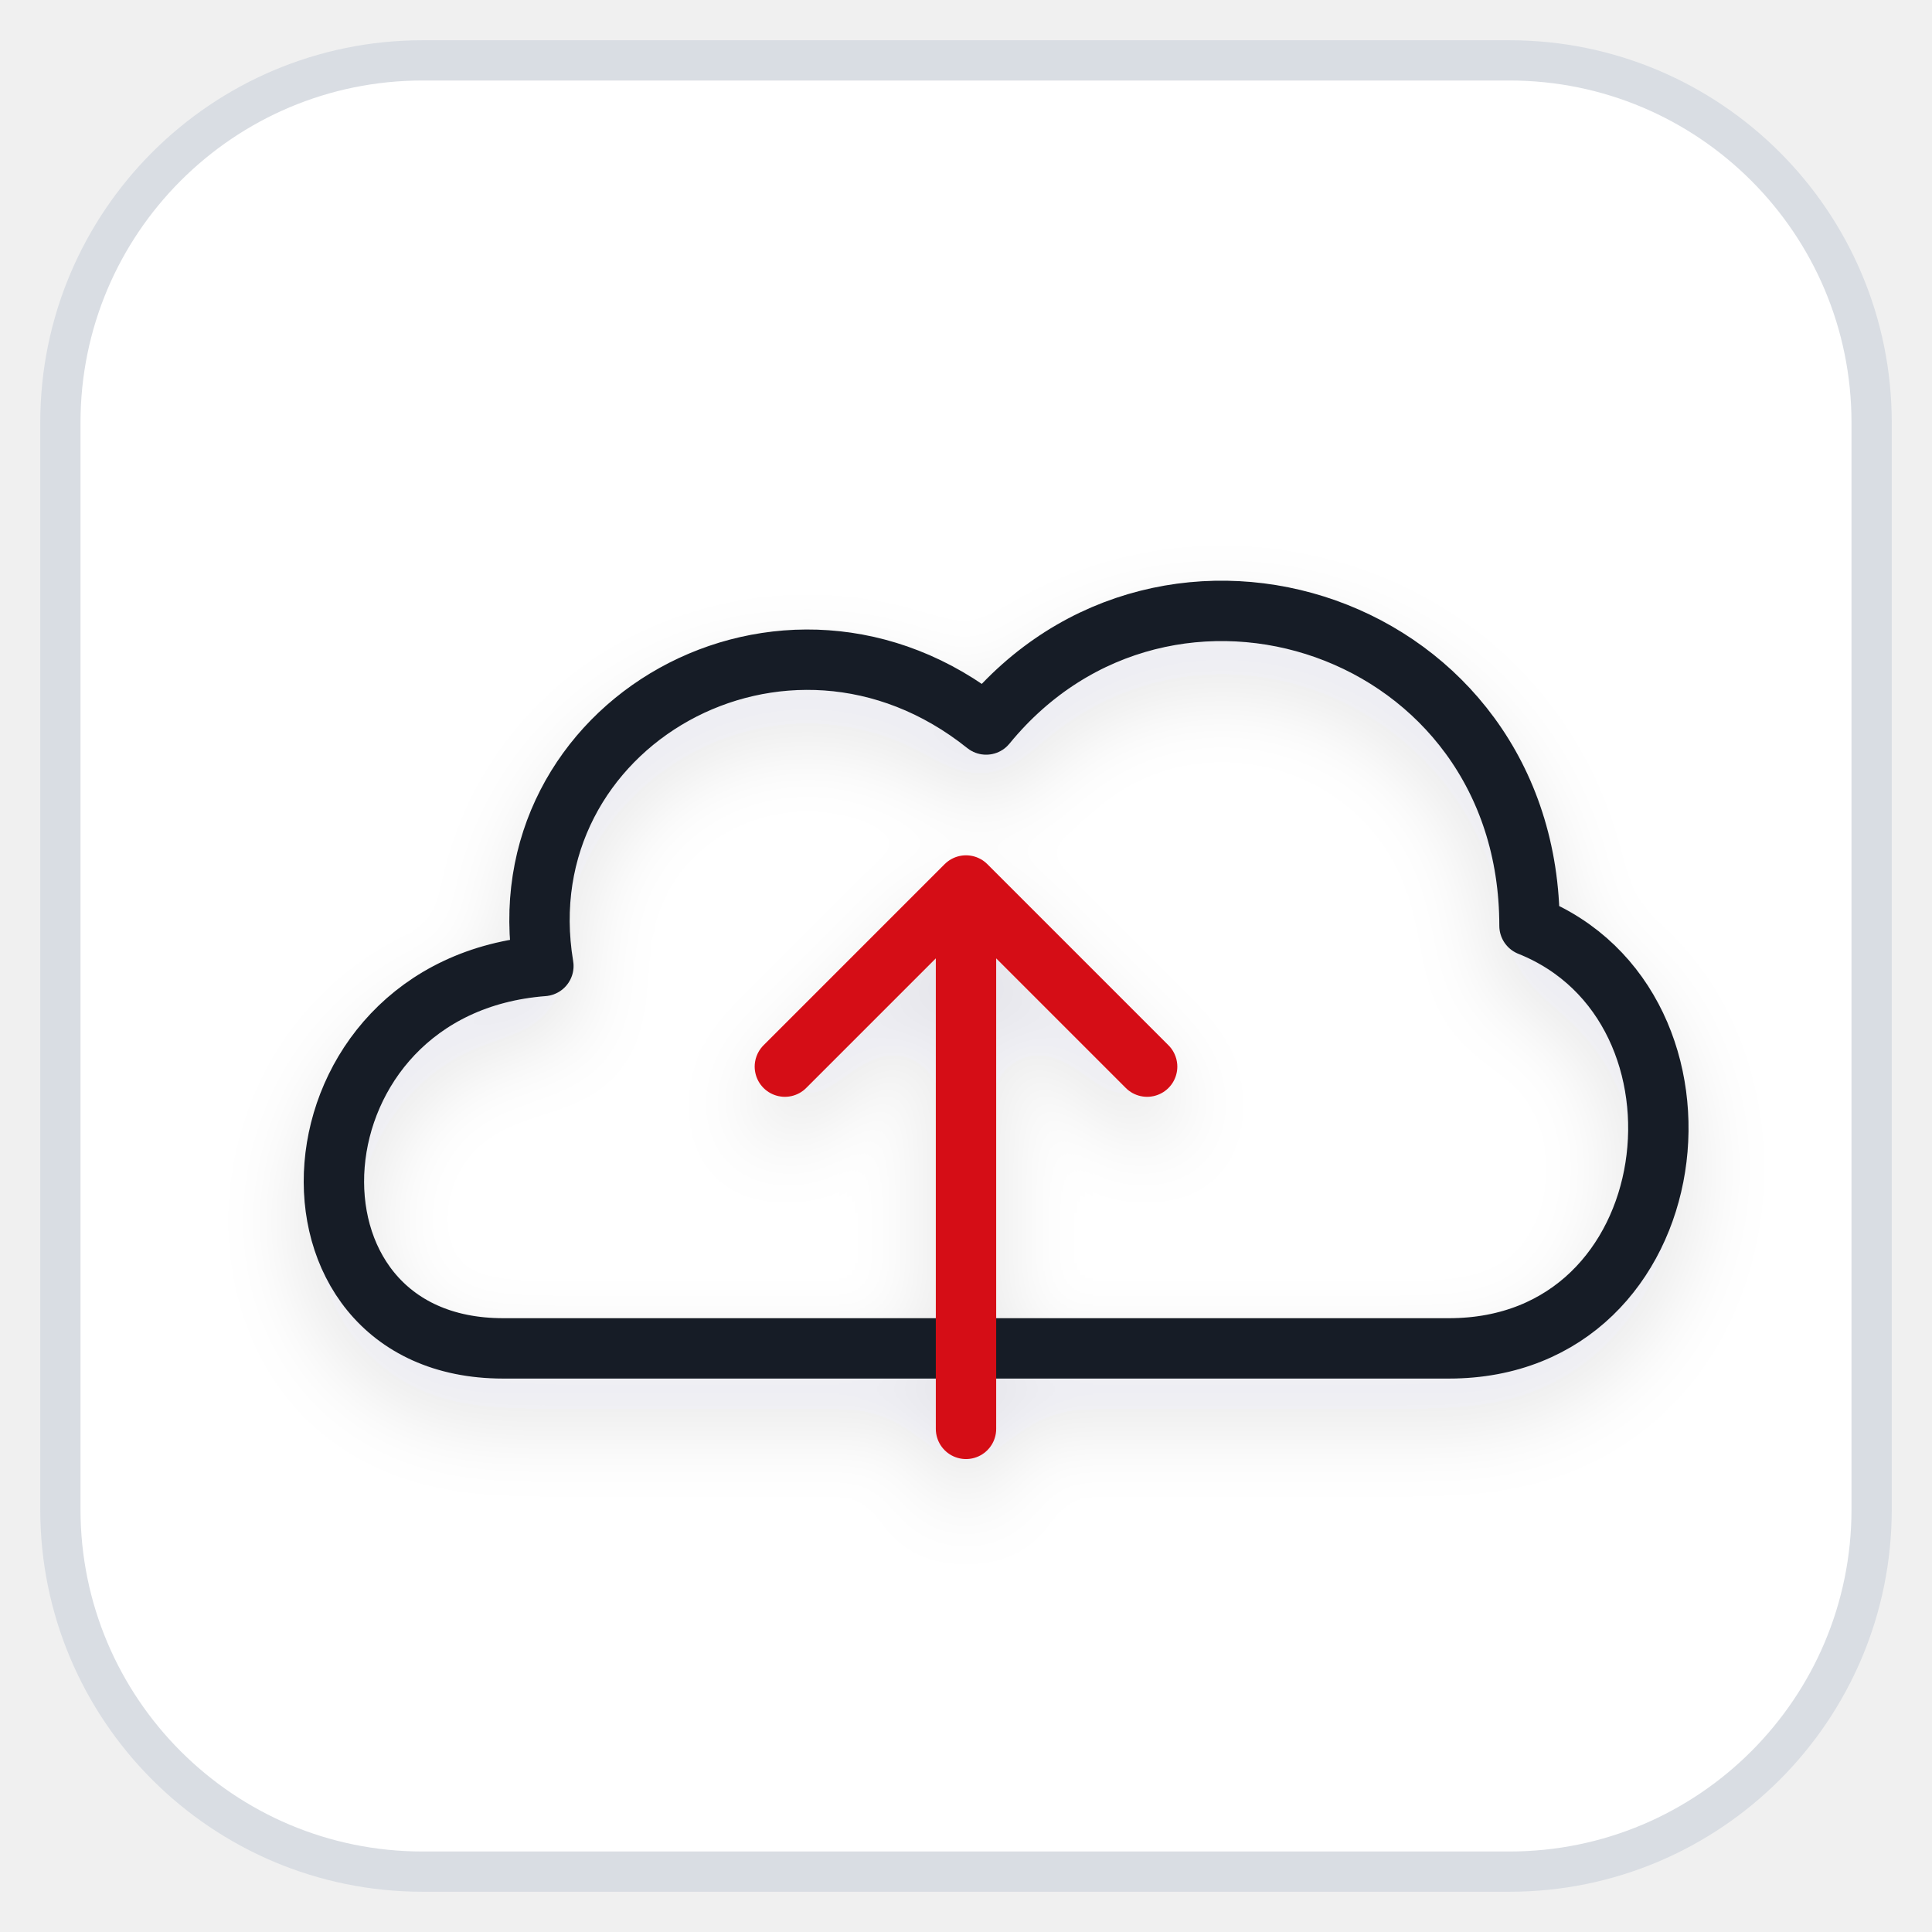
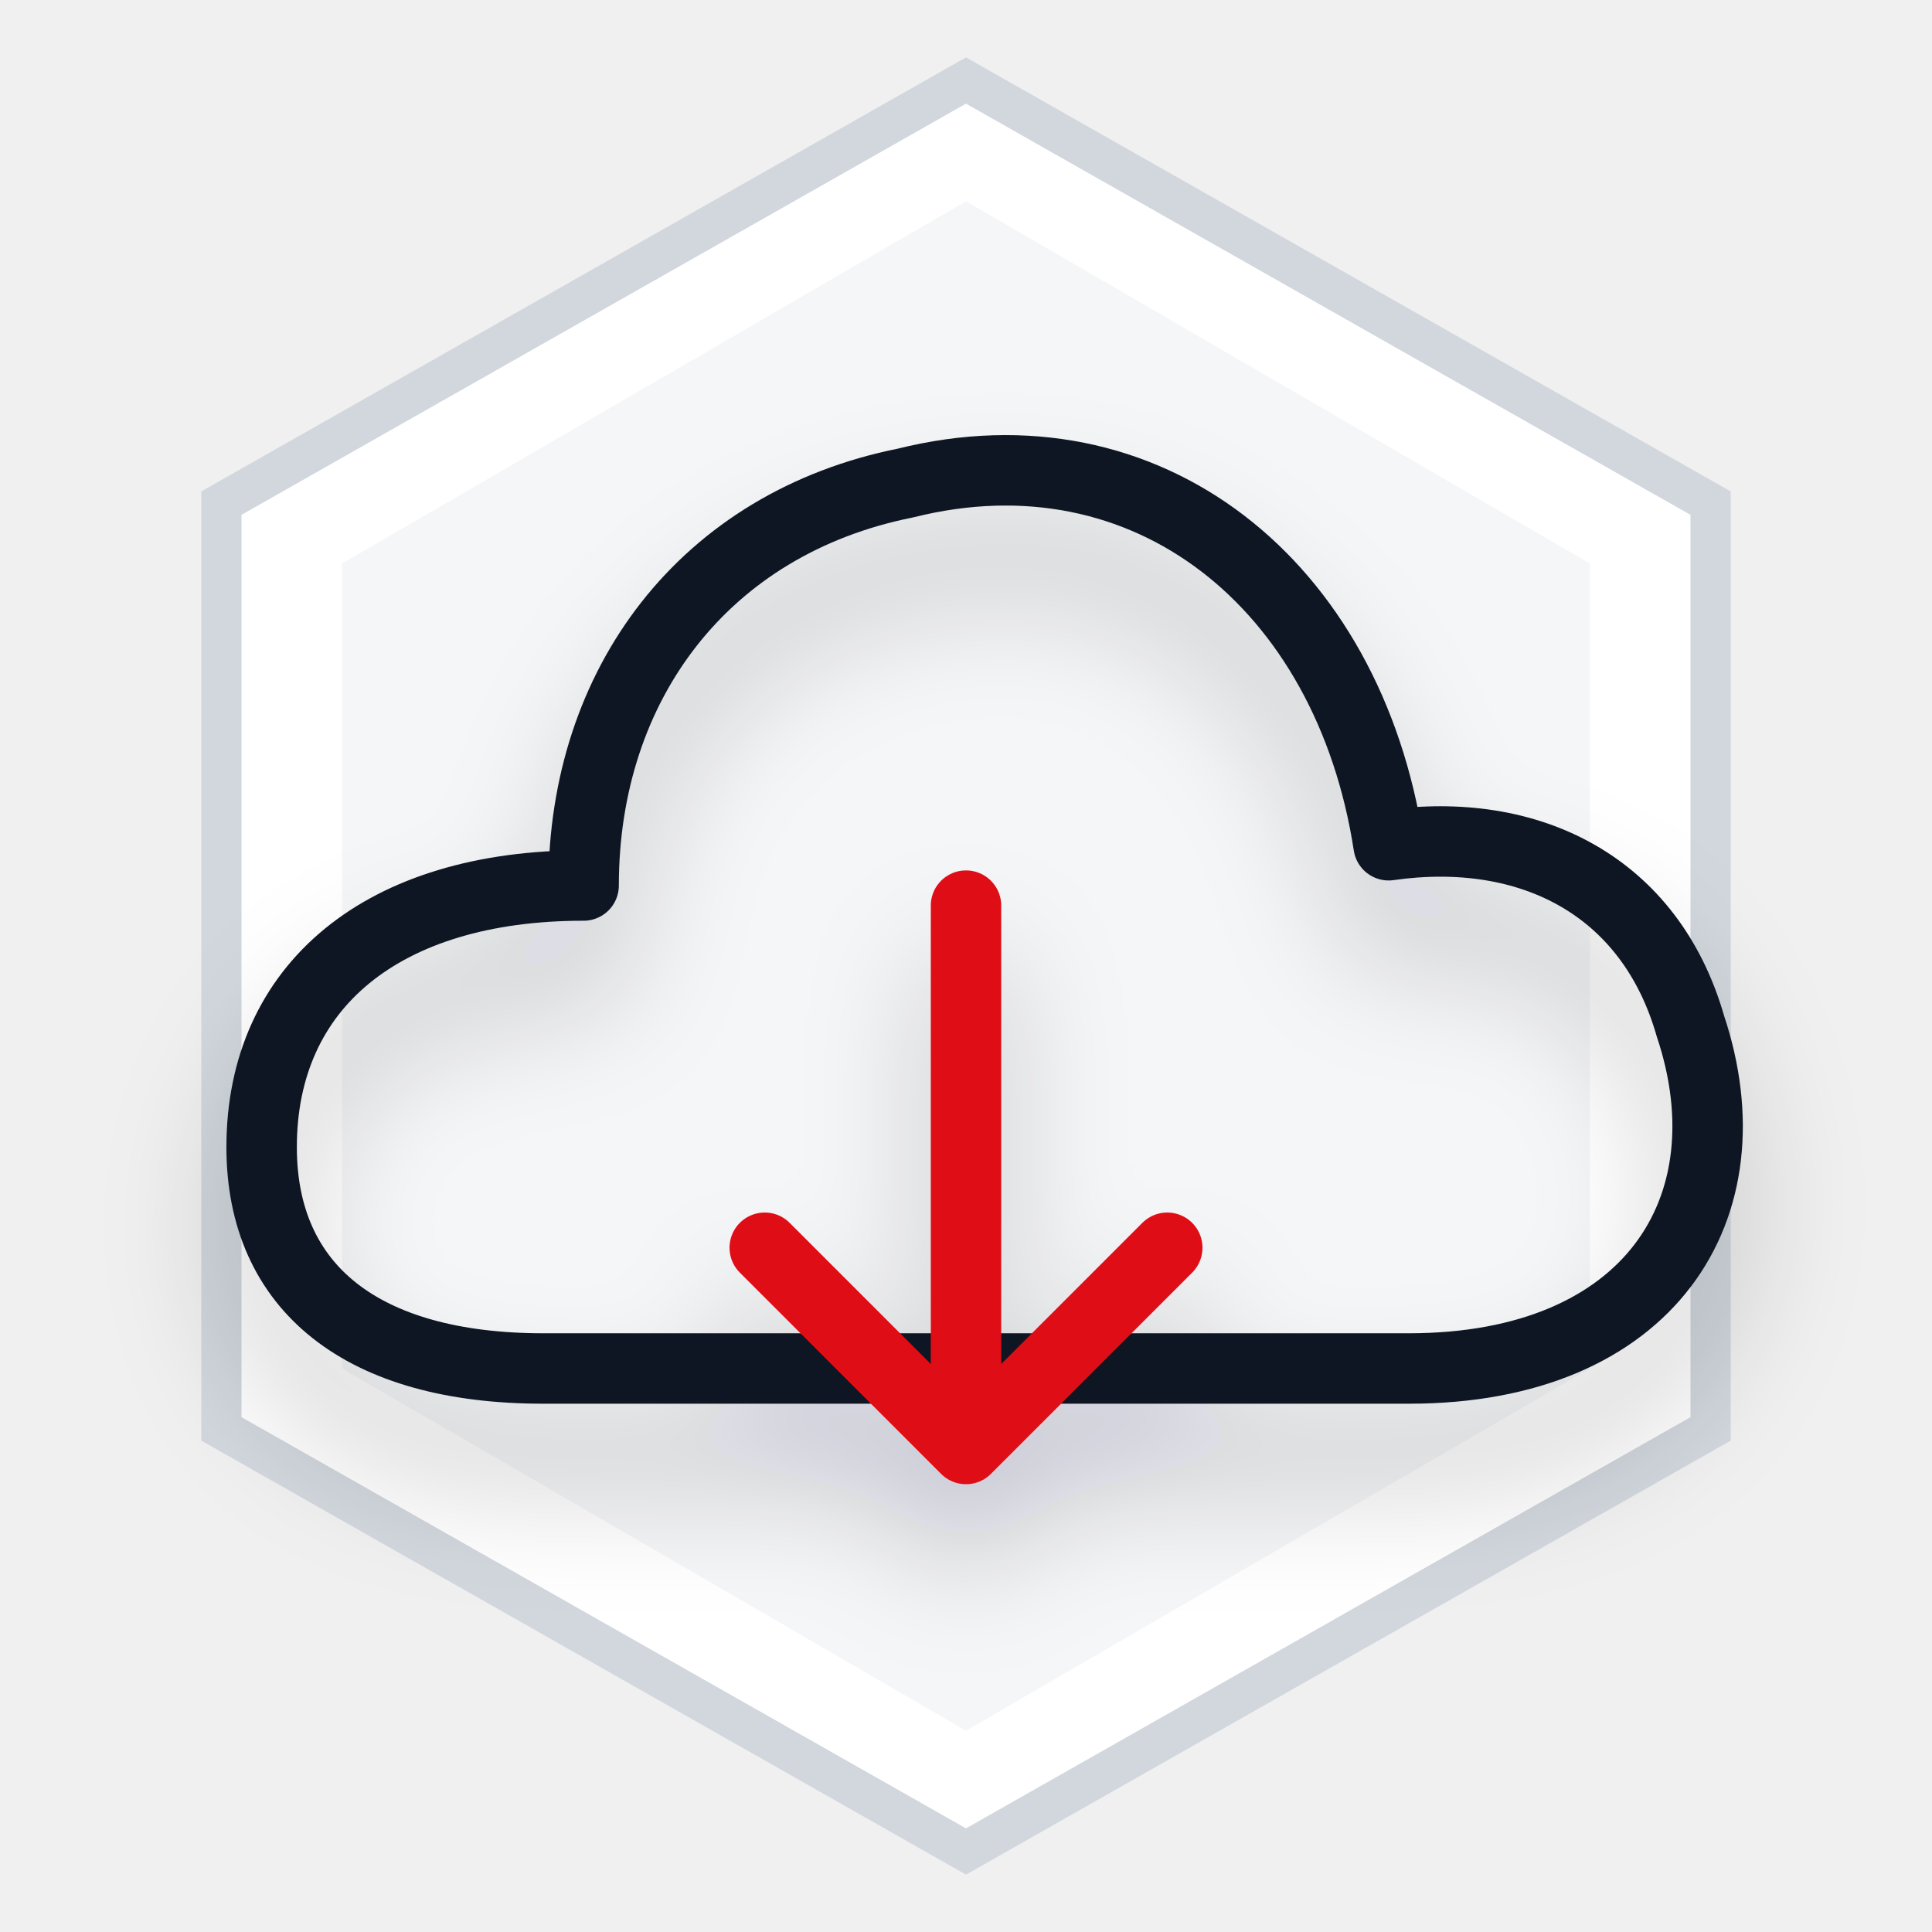
- <svg xmlns="http://www.w3.org/2000/svg" viewBox="0 0 96 96">
+ <svg xmlns="http://www.w3.org/2000/svg" viewBox="0 0 96 96" fill="none">
  <defs>
-     <filter id="s" x="-20%" y="-20%" width="140%" height="140%">
-       <feDropShadow dx="0" dy="2" stdDeviation="2" flood-color="#17202b" flood-opacity=".12" />
+     <filter id="shadow" x="-25%" y="-25%" width="150%" height="165%">
+       <feDropShadow dx="0" dy="4" stdDeviation="3" flood-color="#111720" flood-opacity=".2" />
    </filter>
  </defs>
-   <rect x="3" y="3" width="90" height="90" rx="18" fill="#fff" stroke="#d9dde3" stroke-width="2" />
-   <g fill="none" stroke="#171c25" stroke-width="3" stroke-linecap="round" stroke-linejoin="round" filter="url(#s)">
-     <path d="M25 67h47c12 0 14-17 4-21 0-15-18-21-27-10-10-8-24 0-22 12-13 1-14 19-2 19z" />
-     <path class="accent" d="M48 44v27M39 53l9-9 9 9" />
+   <path d="M48 4 85 25v46L48 92 11 71V25L48 4Z" fill="#fff" stroke="#D2D7DE" stroke-width="2" />
+   <path d="M48 10 79 28v40L48 86 17 68V28L48 10Z" fill="#F5F6F8" />
+   <g filter="url(#shadow)" stroke="#111720" stroke-width="3.5" stroke-linecap="round" stroke-linejoin="round">
+     <path d="M27 68h43c12 0 17-8 14-17-2-7-8-10-15-9-2-13-12-21-24-18-10 2-16 10-16 20-10 0-16 5-16 13 0 7 5 11 14 11Z" />
+     <path class="red" d="M48 45v27M38 62l10 10 10-10" />
  </g>
-   <style>.accent{stroke:#d50914}.accent-fill{fill:#d50914;stroke:#d50914}.white{stroke:#fff}</style>
+   <style>.red{stroke:#DF0712}.fill-red{fill:#DF0712}.fill-dark{fill:#111720}.white{stroke:#fff}</style>
</svg>
